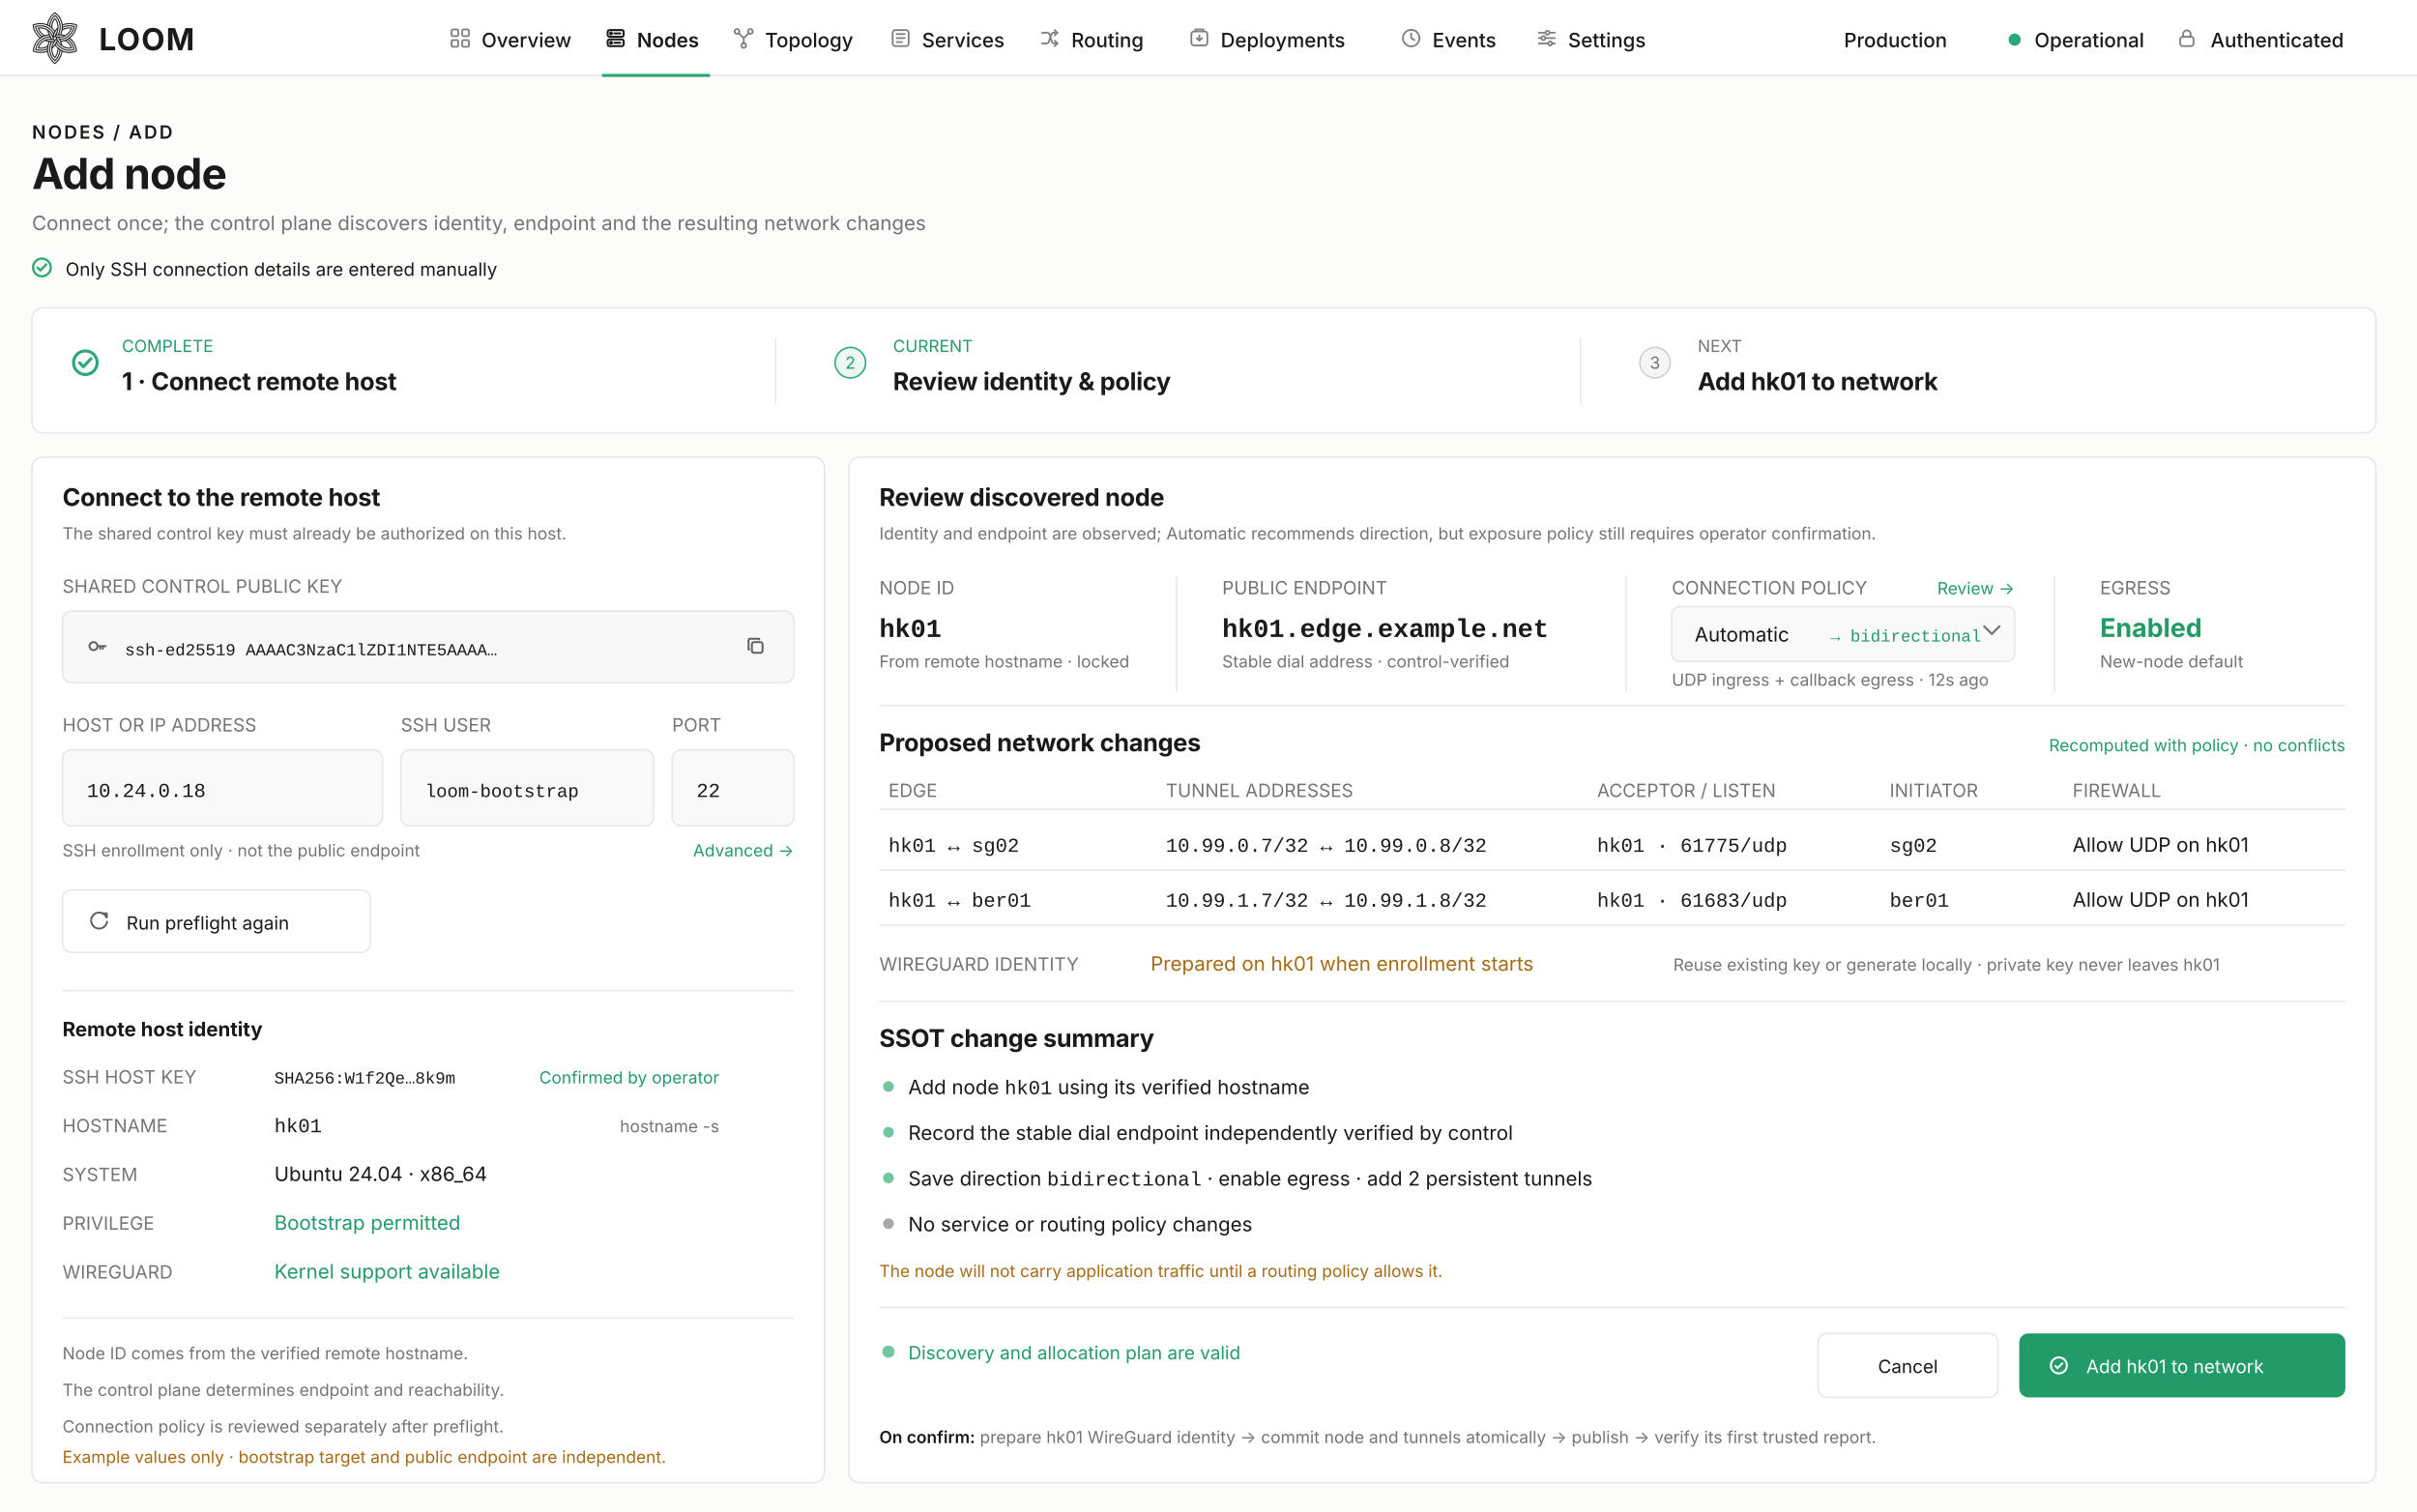
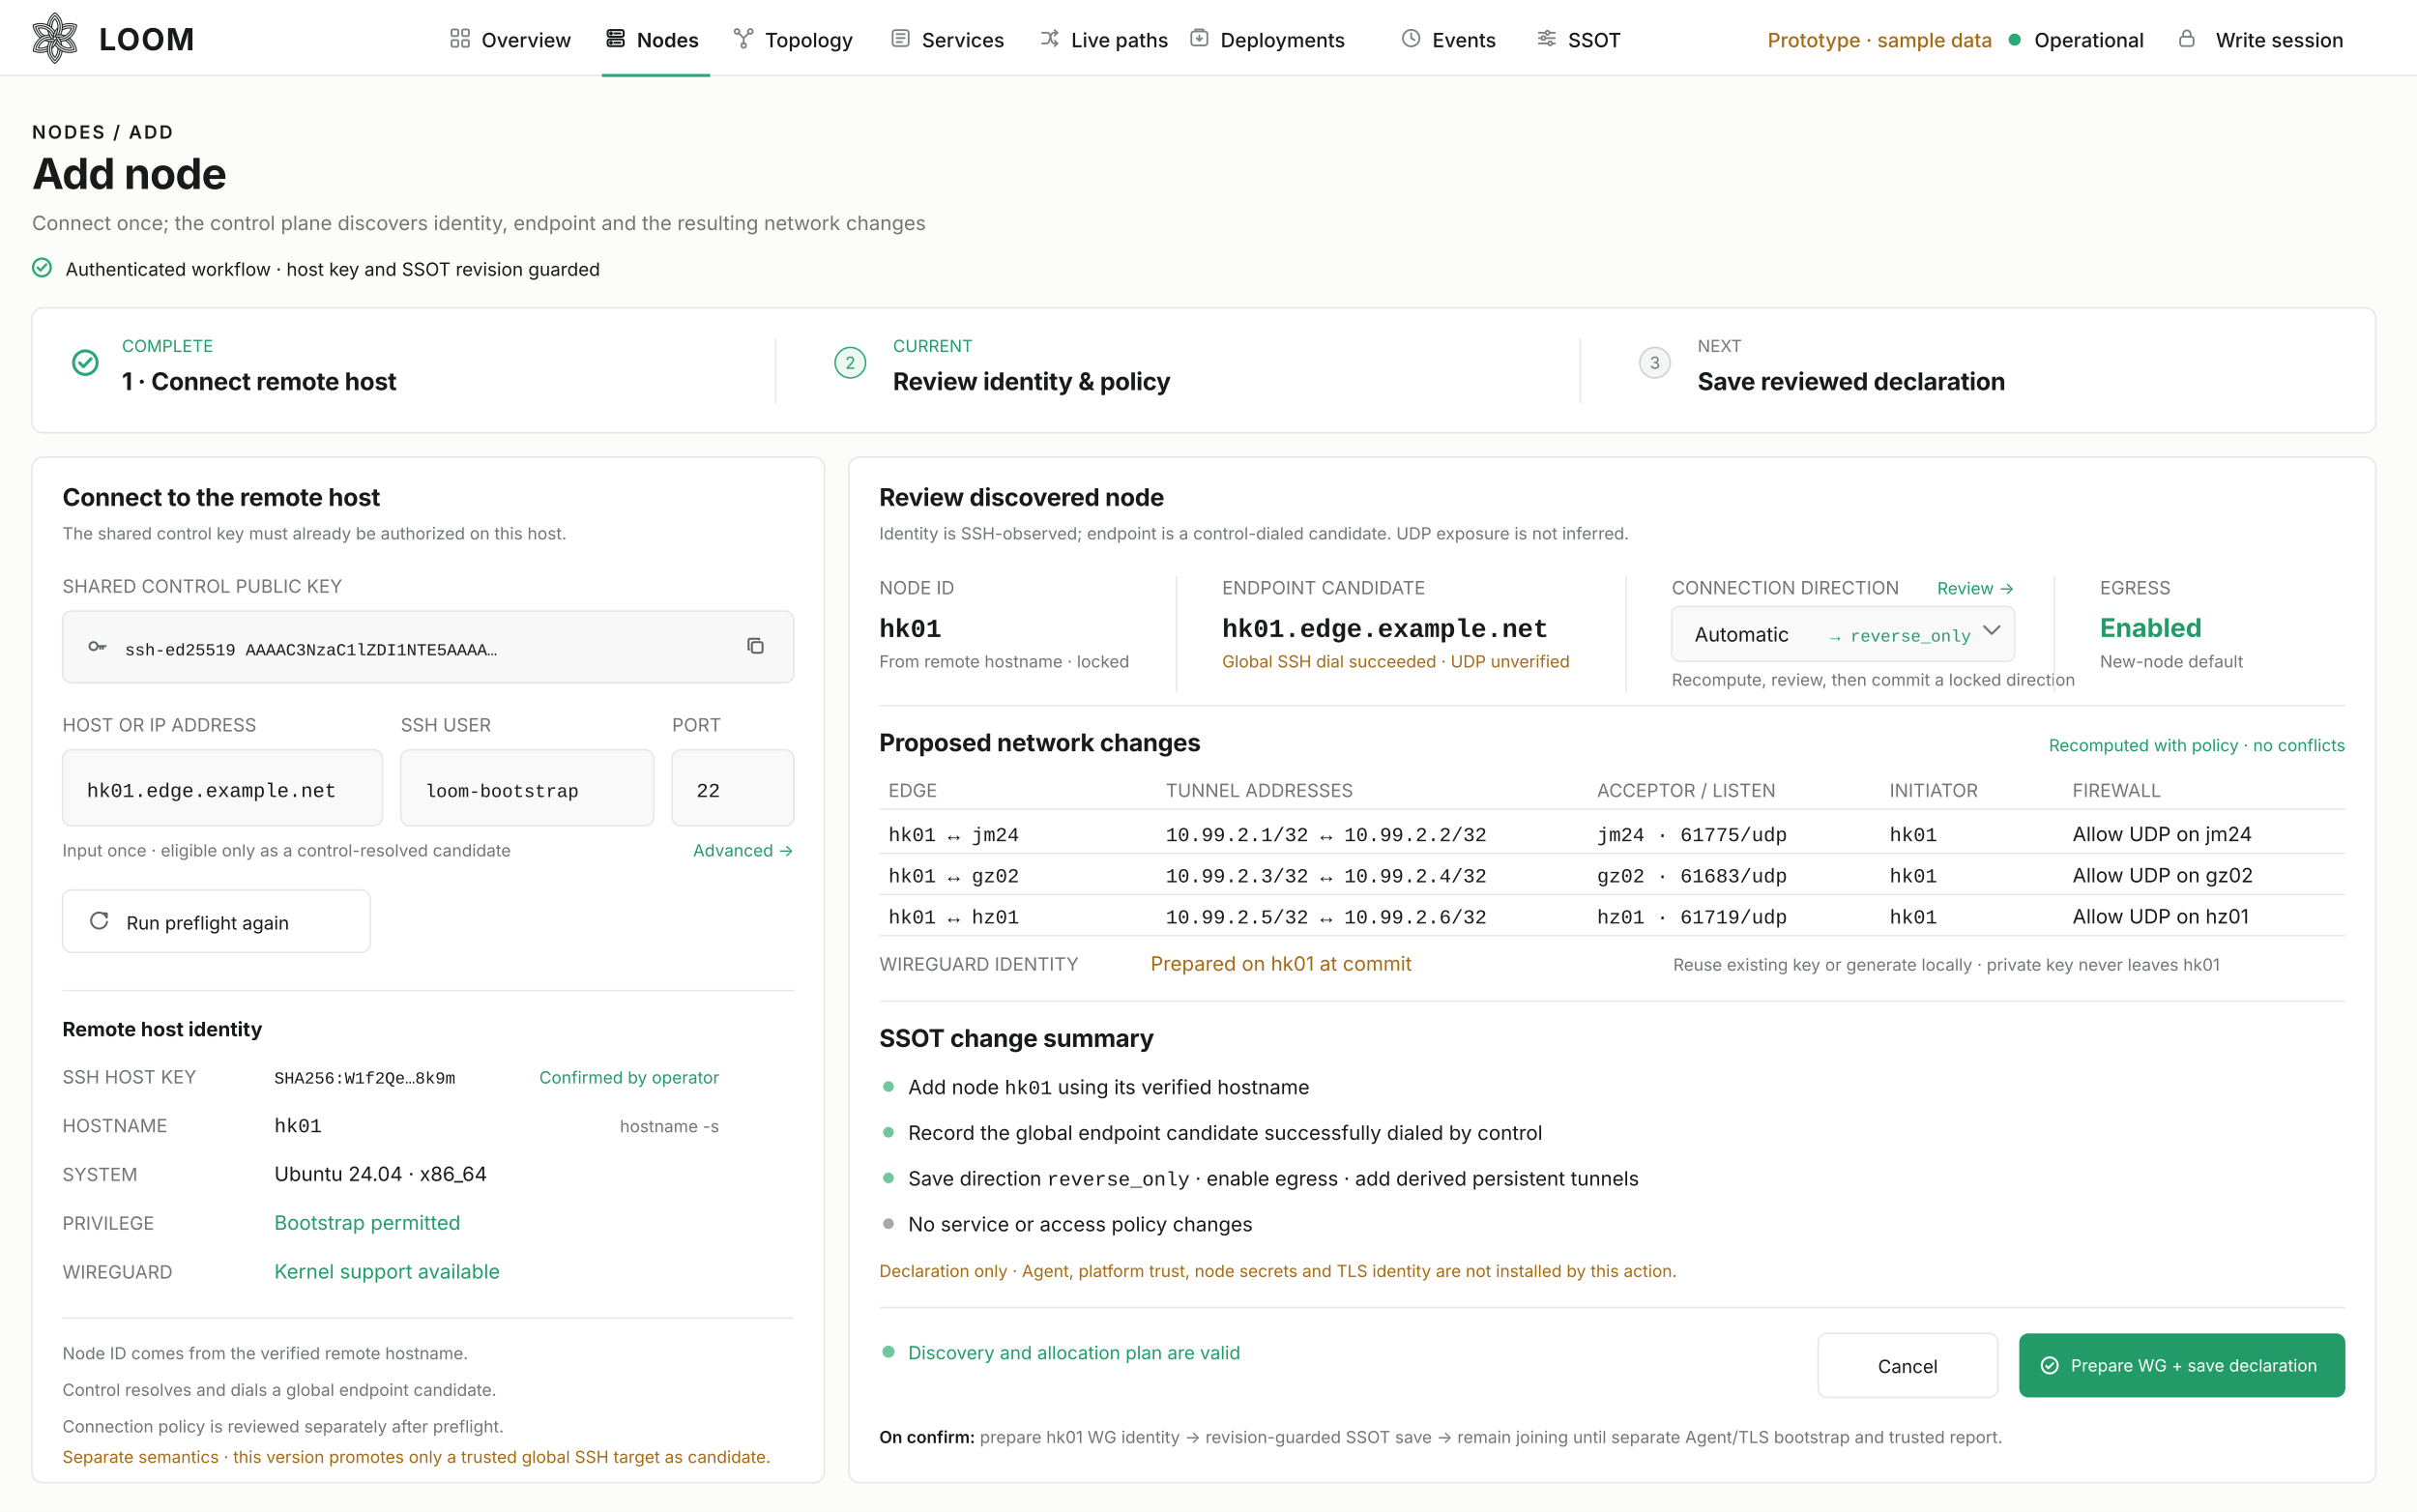
<svg xmlns="http://www.w3.org/2000/svg" width="1586" height="992" viewBox="0 0 1586 992" role="img" aria-labelledby="title description">
  <defs>
    <marker id="arrow-selected" markerWidth="7" markerHeight="7" refX="6" refY="3.5" orient="auto" markerUnits="strokeWidth">
      <path d="M0 0L7 3.5L0 7Z" fill="#2AA875" />
    </marker>
    <symbol id="icon-overview" viewBox="0 0 16 16">
      <rect x="1.5" y="1.5" width="5" height="5" rx="1" />
      <rect x="9.5" y="1.5" width="5" height="5" rx="1" />
      <rect x="1.5" y="9.5" width="5" height="5" rx="1" />
      <rect x="9.5" y="9.5" width="5" height="5" rx="1" />
    </symbol>
    <symbol id="icon-nodes" viewBox="0 0 16 16">
      <rect x="2" y="2" width="12" height="5" rx="1.4" />
      <rect x="2" y="9" width="12" height="5" rx="1.4" />
      <circle cx="4.5" cy="4.5" r=".7" />
      <circle cx="4.5" cy="11.5" r=".7" />
      <path d="M7 4.5h4.5M7 11.5h4.5" />
    </symbol>
    <symbol id="icon-topology" viewBox="0 0 16 16">
      <path d="M4.2 4.2L8 8m3.8-3.8L8 8m0 0v4.4" />
      <circle cx="3" cy="3" r="1.8" />
      <circle cx="13" cy="3" r="1.8" />
      <circle cx="8" cy="13.5" r="1.8" />
    </symbol>
    <symbol id="icon-services" viewBox="0 0 16 16">
      <rect x="2" y="2" width="12" height="12" rx="2" />
      <path d="M5 5h6M5 8h6M5 11h4" />
    </symbol>
    <symbol id="icon-traffic" viewBox="0 0 16 16">
      <path d="M2 4h4.2C9 4 8.2 12 11 12h2.5M2 12h3.5C8.4 12 7.7 4 10.7 4h2.8" />
      <path d="M11.5 2l2 2-2 2m0 4l2 2-2 2" />
    </symbol>
    <symbol id="icon-deployments" viewBox="0 0 16 16">
      <rect x="2" y="3" width="12" height="10.5" rx="2" />
      <path d="M5 3V1.5h6V3M8 6v4m-2-2 2 2 2-2" />
    </symbol>
    <symbol id="icon-events" viewBox="0 0 16 16">
      <circle cx="8" cy="8" r="6.2" />
      <path d="M8 4.5V8l2.5 1.5" />
    </symbol>
    <symbol id="icon-settings" viewBox="0 0 16 16">
      <path d="M2 4h5m3 0h4M2 8h2m3 0h7M2 12h7m3 0h2" />
      <circle cx="8.5" cy="4" r="1.5" />
      <circle cx="5.5" cy="8" r="1.5" />
      <circle cx="10.5" cy="12" r="1.5" />
    </symbol>
    <symbol id="icon-status-ok" viewBox="0 0 16 16">
      <circle cx="8" cy="8" r="6.2" />
      <path d="M5 8.1l2 2 4-4.2" />
    </symbol>
    <symbol id="icon-lock" viewBox="0 0 16 16">
      <rect x="3" y="7" width="10" height="7" rx="1.8" />
      <path d="M5.2 7V5a2.8 2.8 0 0 1 5.6 0v2" />
    </symbol>
    <symbol id="icon-refresh" viewBox="0 0 16 16">
      <path d="M13.6 5.8A6 6 0 1 0 14 9" />
      <path d="M10.8 2.7h3v3" />
    </symbol>
    <symbol id="icon-filter" viewBox="0 0 16 16">
      <path d="M2 3h12L9.5 8v4.2L6.5 14V8Z" />
    </symbol>
    <symbol id="icon-download" viewBox="0 0 16 16">
      <path d="M8 2v8m-3-3 3 3 3-3M2.5 13.5h11" />
    </symbol>
    <symbol id="icon-check" viewBox="0 0 16 16">
      <circle cx="8" cy="8" r="6" />
      <path d="M5 8l2 2 4-4" />
    </symbol>
    <symbol id="icon-save" viewBox="0 0 16 16">
      <path d="M2.5 2.5h9l2 2v9h-11Z" />
      <path d="M5 2.5v4h6v-4M5 13v-4h6v4" />
    </symbol>
    <symbol id="icon-plus" viewBox="0 0 16 16">
      <path d="M8 3v10M3 8h10" />
    </symbol>
    <symbol id="icon-search" viewBox="0 0 16 16">
      <circle cx="7" cy="7" r="4.5" />
      <path d="m10.5 10.5 3 3" />
    </symbol>
    <symbol id="icon-arrow-right" viewBox="0 0 16 16">
      <path d="M2.5 8h10M9 4.5 12.5 8 9 11.5" />
    </symbol>
    <symbol id="icon-edit" viewBox="0 0 16 16">
      <path d="M3 11.8 2.5 14l2.2-.5 8.2-8.2-1.7-1.7Z" />
      <path d="m10.3 4.5 1.7 1.7" />
    </symbol>
    <symbol id="icon-trash" viewBox="0 0 16 16">
      <path d="M3.5 4.5h9M6 4.5V2.7h4v1.8m1.5 0-.6 9h-5.8l-.6-9M6.8 7v4m2.4-4v4" />
    </symbol>
    <symbol id="icon-key" viewBox="0 0 16 16">
      <circle cx="5" cy="8" r="3" />
      <path d="M8 8h6m-2 0v2m-2-2v2" />
    </symbol>
    <symbol id="icon-copy" viewBox="0 0 16 16">
      <rect x="5" y="5" width="8" height="8" rx="1.5" />
      <path d="M3 10.5H2.5V3.5a1 1 0 0 1 1-1h7V3" />
    </symbol>
    <style>

      .ui { font-family: Inter, "Atkinson Hyperlegible Next", ui-sans-serif, system-ui, -apple-system, "Segoe UI", sans-serif; fill: #181B1A; }
      .mono { font-family: "Intel One Mono", "SFMono-Regular", Consolas, "Liberation Mono", monospace; }
      .muted { fill: #717674; }
      .faint { fill: #9BA09E; }
      .green { fill: #239B68; }
      .amber { fill: #A66A14; }
      .red { fill: #B84C4C; }
      .blue { fill: #477D9C; }
      .heading { font-size: 28px; font-weight: 700; letter-spacing: -0.45px; }
      .eyebrow { font-size: 12px; font-weight: 600; letter-spacing: 1.35px; }
      .section { font-size: 16px; font-weight: 650; letter-spacing: -0.15px; }
      .subsection { font-size: 13px; font-weight: 650; }
      .label { font-size: 13px; font-weight: 500; }
      .body { font-size: 13px; font-weight: 400; }
      .small { font-size: 12px; font-weight: 400; }
      .tiny { font-size: 11px; font-weight: 400; }
      .metric { font-size: 17px; font-weight: 650; }
      .wordmark { font-size: 20px; font-weight: 700; letter-spacing: 0.8px; }
      .nav { font-size: 13px; font-weight: 450; }
      .nav-icon { fill: none; stroke: #7D8280; stroke-width: 1.35; stroke-linecap: round; stroke-linejoin: round; }
      .nav-icon-active { fill: none; stroke: #181B1A; stroke-width: 1.5; stroke-linecap: round; stroke-linejoin: round; }
      .status-icon { fill: none; stroke: #2AA875; stroke-width: 1.6; stroke-linecap: round; stroke-linejoin: round; }
      .action-icon { fill: none; stroke: #5B6166; stroke-width: 1.45; stroke-linecap: round; stroke-linejoin: round; }
      .panel { fill: #FFFFFF; stroke: #E4E7E5; stroke-width: 1; }
      .panel-soft { fill: #F8F9F8; stroke: #E4E7E5; stroke-width: 1; }
      .rule { stroke: #E6E9E7; stroke-width: 1; }
      .rule-dark { stroke: #CBD0CD; stroke-width: 1; }
      .status-dot { fill: #2AA875; }
      .quiet-dot { fill: #72C69F; }
      .warn-dot { fill: #D79B3B; }
      .bad-dot { fill: #C65A5A; }
      .neutral-dot { fill: #A5AAA8; }
      .wg { fill: none; stroke: #A5AAA8; stroke-width: 1.25; stroke-linecap: round; }
      .candidate { fill: none; stroke: #B9BEBC; stroke-width: 1.35; stroke-dasharray: 5 6; stroke-linecap: round; }
      .selected { fill: none; stroke: #2AA875; stroke-width: 2; stroke-linecap: round; stroke-linejoin: round; marker-end: url(#arrow-selected); }
      .chip { fill: #F4F6F5; stroke: #DEE2DF; stroke-width: 1; }
      .chip-green { fill: #EEF8F3; stroke: #B9DEC9; stroke-width: 1; }
      .chip-amber { fill: #FFF8EB; stroke: #E7D3AB; stroke-width: 1; }
      .button { fill: #181B1A; }
      .button-green { fill: #239B68; }
      .button-disabled { fill: #EFF1F0; stroke: #DDE1DF; stroke-width: 1; }
      .code-bg { fill: #F7F8F7; stroke: #E4E7E5; stroke-width: 1; }
      .timeline { fill: none; stroke: #CBD0CD; stroke-width: 1.3; }
      .timeline-ok { fill: none; stroke: #2AA875; stroke-width: 1.7; }
      .stage-line { stroke: #2AA875; stroke-width: 1.5; }
      .route-dot { fill: #239B68; }
      .node-name { font-size: 14px; font-weight: 650; }

    </style>
  </defs>
  <rect width="1586" height="992" fill="#FCFCFB" />
  <rect x="0" y="0" width="1586" height="50" fill="#FFFFFF" />
  <line class="rule" x1="0" y1="49.5" x2="1586" y2="49.5" />
  <svg x="18" y="7" width="36" height="36" viewBox="127 112 1000 1000" preserveAspectRatio="xMidYMid meet" aria-label="Loom">
    <g transform="translate(0,1254) scale(1,-1)">
      <path d="M616 1108 c-67 -49 -118 -133 -129 -209 0 -6 0 -6 -14 -1 -75 27 -166 24 -239 -6 -13 -5 -14 -7 -11 -29 12 -80 53 -155 115 -211 l9 -8 -6 -5 c-61 -53 -100 -121 -114 -200 -5 -31 -5 -38 4 -42 57 -26 138 -34 203 -20 13 2 22 5 39 10 14 5 14 5 15 -2 9 -70 60 -155 121 -204 17 -15 18 -15 34 -2 47 37 87 93 107 151 7 20 16 52 16 60 0 4 1 4 12 0 72 -28 158 -27 236 3 17 6 17 7 15 27 -8 79 -49 159 -111 215 l-9 9 10 9 c61 53 105 139 114 219 2 15 1 16 -28 26 -75 25 -156 25 -227 -2 -4 -1 -8 -2 -8 -2 -1 0 -2 7 -3 15 -15 81 -60 152 -126 198 -12 9 -14 9 -25 1z M639 1084 c105 -82 142 -225 92 -356 -7 -18 -7 -17 -16 -17 -4 0 -8 1 -8 1 -1 1 1 7 4 15 32 78 30 170 -5 243 -16 35 -40 66 -68 88 -9 8 -11 8 -20 0 -47 -39 -82 -103 -93 -169 -1 -7 -2 -12 -2 -13 -1 0 -17 8 -17 9 -1 1 4 27 7 40 13 44 37 89 68 124 15 16 44 43 47 43 0 0 5 -3 11 -8z M638 1031 c77 -72 98 -200 50 -307 -3 -8 -5 -11 -7 -12 -2 -1 -17 -1 -18 0 -1 0 2 6 5 12 44 94 31 213 -31 278 -10 11 -12 10 -29 -12 -26 -36 -44 -83 -47 -128 0 -6 -1 -11 -1 -11 -1 0 -6 4 -16 11 -4 3 2 39 12 67 13 41 41 84 68 108 4 4 3 4 14 -6z M635 973 c24 -33 37 -74 40 -124 l0 -15 -10 -10 c-11 -11 -23 -25 -32 -38 -6 -8 -5 -9 -13 3 -9 13 -19 24 -30 36 l-10 10 0 13 c3 48 18 94 42 128 6 7 6 7 13 -3z M413 893 c79 -13 148 -56 193 -118 12 -17 11 -15 6 -26 -3 -6 -5 -10 -5 -10 0 0 -4 6 -9 13 -66 103 -190 147 -314 114 -20 -6 -21 -6 -14 -34 15 -60 54 -120 102 -158 9 -8 9 -7 0 -12 -9 -6 -8 -6 -18 2 -57 48 -97 120 -110 196 -2 14 -3 13 7 16 22 9 53 16 85 19 13 2 61 0 77 -2z M923 895 c30 -3 83 -16 89 -22 2 -2 -7 -43 -14 -64 -34 -100 -109 -176 -200 -203 -23 -7 -59 -13 -61 -11 -2 2 -8 16 -8 16 0 1 7 2 16 2 74 9 136 45 185 108 27 35 49 81 57 120 4 17 3 19 -13 24 -62 19 -135 15 -193 -9 -9 -4 -9 -5 -9 7 l0 10 9 3 c25 10 56 17 83 19 9 1 50 1 59 0z M400 854 c70 -9 134 -47 176 -104 7 -11 21 -34 21 -36 0 -2 -6 -24 -7 -25 0 -1 -4 5 -8 13 -38 76 -106 124 -190 134 -14 2 -49 1 -62 -1 -16 -3 -18 -5 -12 -21 14 -42 48 -88 87 -117 7 -5 13 -10 13 -10 0 -1 -17 -9 -18 -9 -5 0 -42 35 -56 52 -24 29 -46 72 -54 105 -3 11 -3 10 11 14 30 8 67 10 99 5z M926 854 c13 -1 39 -7 40 -9 2 -2 -8 -34 -17 -55 -43 -93 -125 -152 -220 -158 l-11 0 -6 9 c-3 5 -5 9 -5 9 0 1 8 1 18 1 56 0 107 23 153 69 29 29 59 79 63 104 1 10 -11 13 -53 12 -42 0 -71 -6 -107 -24 -12 -6 -11 -6 -10 5 1 4 1 9 1 10 0 3 1 3 13 8 45 19 93 26 141 19z M391 816 c30 -3 68 -16 91 -32 l6 -3 4 -15 c4 -16 10 -34 16 -47 4 -11 4 -11 -3 -11 -12 -2 -37 -6 -48 -9 -16 -4 -14 -4 -26 4 -38 25 -67 57 -86 96 -7 15 -7 16 0 17 10 1 36 1 46 0z M914 816 c3 -2 2 -5 -4 -18 -19 -39 -53 -75 -89 -97 l-8 -5 -11 3 c-15 4 -33 8 -45 9 -6 1 -11 2 -11 2 -1 0 1 7 4 14 6 17 12 36 15 48 l1 9 9 5 c27 15 55 25 85 30 10 1 51 1 54 0z M669 789 c-4 -19 -7 -27 -14 -39 -10 -18 -20 -39 -29 -64 -1 -4 -2 -5 -10 -9 -9 -5 -9 -5 -5 11 10 40 28 75 51 103 10 12 10 12 7 -2z M529 746 c14 -16 17 -20 25 -37 8 -17 22 -42 30 -54 5 -9 6 -24 1 -26 -7 -2 -13 5 -35 46 -15 28 -35 75 -35 83 0 2 7 -4 14 -12z M721 691 c25 -1 43 -3 61 -8 4 0 2 -2 -8 -5 -19 -6 -28 -7 -48 -6 -12 1 -29 1 -46 1 -36 -1 -37 -1 -33 11 2 7 1 6 24 7 12 0 23 1 26 1 2 0 13 0 24 -1z M525 681 c5 -10 5 -10 -7 -10 -120 -9 -223 -101 -248 -221 -4 -22 -4 -23 11 -28 61 -19 132 -16 192 7 5 2 9 3 10 3 0 0 0 -5 0 -10 l1 -9 -9 -4 c-62 -24 -145 -25 -216 -1 -17 5 -16 4 -14 15 15 104 74 190 160 235 34 17 63 25 108 30 8 1 7 2 12 -7z M638 655 l9 -4 0 -10 c1 -13 2 -12 -10 -19 l-9 -6 -10 6 -9 6 -1 11 0 11 9 5 c12 6 11 6 21 0z M683 651 c0 -1 6 -10 12 -21 18 -30 29 -54 39 -82 6 -19 6 -19 -4 -9 -16 16 -22 25 -30 42 -7 14 -25 48 -30 54 -2 3 -3 15 -1 16 1 2 13 1 14 0z M546 642 c3 -5 5 -9 5 -9 0 -1 -7 -1 -16 -1 -94 0 -185 -66 -216 -155 -7 -22 -6 -23 23 -27 44 -5 89 3 131 21 7 3 13 6 13 6 0 -1 -1 -5 -1 -11 l-1 -11 -11 -5 c-53 -22 -115 -26 -174 -12 -11 3 -10 3 -9 10 8 39 30 82 58 115 44 53 119 88 184 88 l9 0 5 -9z M902 622 c45 -39 79 -92 96 -151 5 -19 10 -43 10 -51 l1 -7 -14 -5 c-89 -30 -180 -22 -253 22 -40 25 -68 49 -93 83 l-7 10 4 7 c7 13 6 12 12 3 73 -104 198 -148 317 -110 12 4 13 4 8 27 -9 42 -31 88 -59 123 -8 10 -33 35 -42 41 -6 5 -6 5 2 11 9 6 8 6 18 -3z M542 610 c10 -1 27 -1 38 -1 l20 0 8 -5 c4 -2 8 -4 8 -5 0 0 -1 -2 -2 -4 l-1 -4 -43 0 c-45 1 -55 2 -81 7 -8 1 -14 3 -15 3 0 1 15 6 27 8 15 3 15 3 20 2 2 0 11 0 21 -1z M661 609 c5 -9 -53 -107 -73 -125 -3 -3 -3 0 1 14 4 17 8 26 14 37 12 18 31 52 34 60 1 2 4 5 11 10 11 7 11 7 13 4z M863 604 c48 -36 83 -90 98 -148 2 -7 3 -14 3 -14 -1 -1 -5 -3 -11 -4 -90 -23 -180 3 -247 69 -17 18 -42 51 -42 56 0 2 9 20 10 20 0 0 3 -4 5 -8 36 -66 102 -112 177 -124 12 -2 51 -2 64 0 19 4 21 5 17 17 -15 50 -55 103 -97 128 -1 1 -2 2 -2 2 0 1 17 10 19 10 0 0 3 -2 6 -4z M458 585 c12 -4 37 -9 48 -11 8 0 7 0 3 -10 -5 -13 -13 -36 -16 -49 -3 -13 -2 -12 -19 -21 -38 -19 -72 -26 -112 -25 -22 1 -23 1 -23 5 3 13 23 45 41 67 16 18 58 49 64 48 1 -1 7 -2 14 -4z M824 583 c35 -22 63 -53 81 -89 6 -12 11 -22 10 -23 -4 -3 -47 -2 -68 2 -26 5 -69 24 -82 35 0 1 -2 8 -4 17 -2 9 -6 23 -10 32 -6 19 -6 18 1 19 14 1 57 11 59 13 1 1 4 0 13 -6z M553 570 c1 -1 1 -2 -2 -7 -11 -21 -21 -55 -26 -82 -15 -86 17 -180 82 -245 20 -20 19 -20 40 0 44 45 71 101 82 165 1 6 2 11 2 11 0 1 4 -1 9 -4 l8 -4 0 -5 c-11 -74 -51 -146 -110 -198 -12 -10 -10 -10 -21 -1 -77 65 -122 167 -113 259 3 34 14 74 26 103 l4 9 9 0 c5 0 9 0 10 -1z M597 570 c0 -1 -4 -9 -8 -18 -43 -88 -35 -184 20 -258 15 -20 17 -21 27 -10 30 33 52 90 57 145 0 11 0 11 10 3 10 -7 9 -6 7 -19 -7 -62 -34 -117 -76 -161 l-7 -7 -8 8 c-51 50 -82 131 -77 200 3 35 12 70 28 103 l7 14 10 0 c5 0 10 0 10 0z M639 493 c5 -6 14 -17 22 -24 l13 -14 0 -8 c0 -44 -14 -93 -38 -130 -9 -14 -9 -14 -13 -8 -26 35 -42 84 -42 127 l0 11 12 12 c11 12 22 25 31 38 3 4 6 7 6 7 0 0 4 -5 9 -11z" fill="#252927" fill-rule="evenodd" clip-rule="evenodd" />
    </g>
  </svg>
  <text class="ui wordmark" x="65" y="33">LOOM</text>
  <g class="ui nav">
    <use href="#icon-overview" x="295" y="18" width="14" height="14" class="nav-icon" />
    <text x="316" y="31">Overview</text>
    <use href="#icon-nodes" x="397" y="18" width="14" height="14" class="nav-icon-active" />
    <text x="418" y="31" font-weight="600">Nodes</text>
    <use href="#icon-topology" x="481" y="18" width="14" height="14" class="nav-icon" />
    <text x="502" y="31">Topology</text>
    <use href="#icon-services" x="584" y="18" width="14" height="14" class="nav-icon" />
    <text x="605" y="31">Services</text>
    <use href="#icon-traffic" x="682" y="18" width="14" height="14" class="nav-icon" />
-     <text x="703" y="31">Routing</text>
+     <text x="703" y="31">Live paths</text>
    <use href="#icon-deployments" x="780" y="18" width="14" height="14" class="nav-icon" />
    <text x="801" y="31">Deployments</text>
    <use href="#icon-events" x="919" y="18" width="14" height="14" class="nav-icon" />
    <text x="940" y="31">Events</text>
    <use href="#icon-settings" x="1008" y="18" width="14" height="14" class="nav-icon" />
-     <text x="1029" y="31">Settings</text>
+     <text x="1029" y="31">SSOT</text>
  </g>
  <line x1="395" y1="49.5" x2="466" y2="49.5" stroke="#2AA875" stroke-width="2" />
  <g class="ui nav">
-     <text x="1210" y="31">Production</text>
+     <text class="amber" x="1160" y="31">Prototype · sample data</text>
    <circle class="status-dot" cx="1322" cy="26" r="4" />
    <text x="1335" y="31">Operational</text>
    <use href="#icon-lock" x="1428" y="18" width="14" height="14" class="nav-icon" />
-     <text x="1538" y="31" text-anchor="end">Authenticated</text>
+     <text x="1538" y="31" text-anchor="end">Write session</text>
  </g>
  <g class="ui">
    <text class="eyebrow" x="21" y="91">NODES / ADD</text>
    <text class="heading" x="21" y="124">Add node</text>
    <text class="body muted" x="21" y="151">Connect once; the control plane discovers identity, endpoint and the resulting network changes</text>
    <use href="#icon-status-ok" x="20" y="168" width="15" height="15" class="status-icon" />
-     <text class="small" x="43" y="181">Only SSH connection details are entered manually</text>
+     <text class="small" x="43" y="181">Authenticated workflow · host key and SSOT revision guarded</text>
  </g>
  <rect class="panel" x="21" y="202" width="1538" height="82" rx="7" />
  <g class="ui">
    <use href="#icon-status-ok" x="46" y="228" width="20" height="20" class="status-icon" />
    <text class="tiny green" x="80" y="231">COMPLETE</text>
    <text class="section" x="80" y="256">1 · Connect remote host</text>
    <circle cx="558" cy="238" r="10" fill="#EEF8F3" stroke="#2AA875" />
    <text class="tiny green" x="558" y="242" text-anchor="middle" font-weight="650">2</text>
    <text class="tiny green" x="586" y="231">CURRENT</text>
    <text class="section" x="586" y="256">Review identity &amp; policy</text>
    <circle cx="1086" cy="238" r="10" fill="#F4F6F5" stroke="#CBD0CD" />
    <text class="tiny muted" x="1086" y="242" text-anchor="middle" font-weight="650">3</text>
    <text class="tiny muted" x="1114" y="231">NEXT</text>
-     <text class="section" x="1114" y="256">Add hk01 to network</text>
+     <text class="section" x="1114" y="256">Save reviewed declaration</text>
  </g>
  <line class="rule" x1="509" y1="222" x2="509" y2="265" />
  <line class="rule" x1="1037" y1="222" x2="1037" y2="265" />
  <rect class="panel" x="21" y="300" width="520" height="673" rx="7" />
  <g class="ui">
    <text class="section" x="41" y="332">Connect to the remote host</text>
    <text class="tiny muted" x="41" y="354">The shared control key must already be authorized on this host.</text>
    <text class="small muted" x="41" y="389">SHARED CONTROL PUBLIC KEY</text>
    <rect class="code-bg" x="41" y="401" width="480" height="47" rx="6" />
    <use href="#icon-key" x="57" y="417" width="14" height="14" class="action-icon" />
    <text class="tiny mono" x="82" y="430">ssh-ed25519 AAAAC3NzaC1lZDI1NTE5AAAA…</text>
    <use href="#icon-copy" x="489" y="417" width="14" height="14" class="action-icon" aria-label="Copy shared control public key" />
    <text class="small muted" x="41" y="480">HOST OR IP ADDRESS</text>
    <text class="small muted" x="263" y="480">SSH USER</text>
    <text class="small muted" x="441" y="480">PORT</text>
    <rect class="panel-soft" x="41" y="492" width="210" height="50" rx="6" />
-     <text class="body mono" x="57" y="523">10.24.0.18</text>
+     <text class="body mono" x="57" y="523">hk01.edge.example.net</text>
    <rect class="panel-soft" x="263" y="492" width="166" height="50" rx="6" />
    <text class="small mono" x="279" y="523">loom-bootstrap</text>
    <rect class="panel-soft" x="441" y="492" width="80" height="50" rx="6" />
    <text class="body mono" x="457" y="523">22</text>
-     <text class="tiny muted" x="41" y="562">SSH enrollment only · not the public endpoint</text>
+     <text class="tiny muted" x="41" y="562">Input once · eligible only as a control-resolved candidate</text>
    <text class="tiny green" x="521" y="562" text-anchor="end">Advanced →</text>
    <rect class="panel" x="41" y="584" width="202" height="41" rx="6" />
    <use href="#icon-refresh" x="58" y="597" width="14" height="14" class="action-icon" />
    <text class="small" x="83" y="610">Run preflight again</text>
    <line class="rule" x1="41" y1="650" x2="521" y2="650" />
    <text class="subsection" x="41" y="680">Remote host identity</text>
    <text class="small muted" x="41" y="711">SSH HOST KEY</text>
    <text class="tiny mono" x="180" y="711">SHA256:W1f2Qe…8k9m</text>
    <text class="tiny green" x="472" y="711" text-anchor="end">Confirmed by operator</text>
    <text class="small muted" x="41" y="743">HOSTNAME</text>
    <text class="body mono" x="180" y="743">hk01</text>
    <text class="tiny muted" x="472" y="743" text-anchor="end">hostname -s</text>
    <text class="small muted" x="41" y="775">SYSTEM</text>
    <text class="body" x="180" y="775">Ubuntu 24.04 · x86_64</text>
    <text class="small muted" x="41" y="807">PRIVILEGE</text>
    <text class="body green" x="180" y="807">Bootstrap permitted</text>
    <text class="small muted" x="41" y="839">WIREGUARD</text>
    <text class="body green" x="180" y="839">Kernel support available</text>
    <line class="rule" x1="41" y1="865" x2="521" y2="865" />
    <text class="tiny muted" x="41" y="892">Node ID comes from the verified remote hostname.</text>
-     <text class="tiny muted" x="41" y="916">The control plane determines endpoint and reachability.</text>
+     <text class="tiny muted" x="41" y="916">Control resolves and dials a global endpoint candidate.</text>
    <text class="tiny muted" x="41" y="940">Connection policy is reviewed separately after preflight.</text>
-     <text class="tiny amber" x="41" y="960">Example values only · bootstrap target and public endpoint are independent.</text>
+     <text class="tiny amber" x="41" y="960">Separate semantics · this version promotes only a trusted global SSH target as candidate.</text>
  </g>
  <rect class="panel" x="557" y="300" width="1002" height="673" rx="7" />
  <g class="ui">
    <text class="section" x="577" y="332">Review discovered node</text>
-     <text class="tiny muted" x="577" y="354">Identity and endpoint are observed; Automatic recommends direction, but exposure policy still requires operator confirmation.</text>
+     <text class="tiny muted" x="577" y="354">Identity is SSH-observed; endpoint is a control-dialed candidate. UDP exposure is not inferred.</text>
    <text class="small muted" x="577" y="390">NODE ID</text>
    <text class="metric mono" x="577" y="418">hk01</text>
    <text class="tiny muted" x="577" y="438">From remote hostname · locked</text>
-     <text class="small muted" x="802" y="390">PUBLIC ENDPOINT</text>
+     <text class="small muted" x="802" y="390">ENDPOINT CANDIDATE</text>
    <text class="metric mono" x="802" y="418">hk01.edge.example.net</text>
-     <text class="tiny muted" x="802" y="438">Stable dial address · control-verified</text>
-     <text class="small muted" x="1097" y="390">CONNECTION POLICY</text>
+     <text class="tiny amber" x="802" y="438">Global SSH dial succeeded · UDP unverified</text>
+     <text class="small muted" x="1097" y="390">CONNECTION DIRECTION</text>
    <text class="tiny green" x="1322" y="390" text-anchor="end">Review →</text>
    <rect class="panel-soft" x="1097" y="398" width="225" height="36" rx="5" aria-label="Change connection policy" />
    <text class="body" x="1112" y="421">Automatic</text>
-     <text class="tiny green mono" x="1201" y="421">→ bidirectional</text>
+     <text class="tiny green mono" x="1201" y="421">→ reverse_only</text>
    <path d="M1302 411l5 5 5-5" fill="none" stroke="#717674" stroke-width="1.4" stroke-linecap="round" stroke-linejoin="round" />
-     <text class="tiny muted" x="1097" y="450">UDP ingress + callback egress · 12s ago</text>
+     <text class="tiny muted" x="1097" y="450">Recompute, review, then commit a locked direction</text>
    <text class="small muted" x="1378" y="390">EGRESS</text>
    <text class="metric green" x="1378" y="418">Enabled</text>
    <text class="tiny muted" x="1378" y="438">New-node default</text>
    <line class="rule" x1="772" y1="378" x2="772" y2="454" />
    <line class="rule" x1="1067" y1="378" x2="1067" y2="454" />
    <line class="rule" x1="1348" y1="378" x2="1348" y2="454" />
    <line class="rule" x1="577" y1="463" x2="1539" y2="463" />
    <text class="section" x="577" y="493">Proposed network changes</text>
    <text class="tiny green" x="1539" y="493" text-anchor="end">Recomputed with policy · no conflicts</text>
    <text class="small muted" x="583" y="523">EDGE</text>
    <text class="small muted" x="765" y="523">TUNNEL ADDRESSES</text>
    <text class="small muted" x="1048" y="523">ACCEPTOR / LISTEN</text>
    <text class="small muted" x="1240" y="523">INITIATOR</text>
    <text class="small muted" x="1360" y="523">FIREWALL</text>
    <line class="rule" x1="577" y1="531" x2="1539" y2="531" />
-     <text class="body mono" x="583" y="559">hk01 ↔ sg02</text>
-     <text class="body mono" x="765" y="559">10.99.0.7/32 ↔ 10.99.0.8/32</text>
-     <text class="body mono" x="1048" y="559">hk01 · 61775/udp</text>
-     <text class="body mono" x="1240" y="559">sg02</text>
-     <text class="body" x="1360" y="559">Allow UDP on hk01</text>
-     <text class="body mono" x="583" y="595">hk01 ↔ ber01</text>
-     <text class="body mono" x="765" y="595">10.99.1.7/32 ↔ 10.99.1.8/32</text>
-     <text class="body mono" x="1048" y="595">hk01 · 61683/udp</text>
-     <text class="body mono" x="1240" y="595">ber01</text>
-     <text class="body" x="1360" y="595">Allow UDP on hk01</text>
-     <line class="rule" x1="577" y1="571" x2="1539" y2="571" />
-     <line class="rule" x1="577" y1="607" x2="1539" y2="607" />
+     <text class="body mono" x="583" y="552">hk01 ↔ jm24</text>
+     <text class="body mono" x="765" y="552">10.99.2.1/32 ↔ 10.99.2.2/32</text>
+     <text class="body mono" x="1048" y="552">jm24 · 61775/udp</text>
+     <text class="body mono" x="1240" y="552">hk01</text>
+     <text class="body" x="1360" y="552">Allow UDP on jm24</text>
+     <text class="body mono" x="583" y="579">hk01 ↔ gz02</text>
+     <text class="body mono" x="765" y="579">10.99.2.3/32 ↔ 10.99.2.4/32</text>
+     <text class="body mono" x="1048" y="579">gz02 · 61683/udp</text>
+     <text class="body mono" x="1240" y="579">hk01</text>
+     <text class="body" x="1360" y="579">Allow UDP on gz02</text>
+     <text class="body mono" x="583" y="606">hk01 ↔ hz01</text>
+     <text class="body mono" x="765" y="606">10.99.2.5/32 ↔ 10.99.2.6/32</text>
+     <text class="body mono" x="1048" y="606">hz01 · 61719/udp</text>
+     <text class="body mono" x="1240" y="606">hk01</text>
+     <text class="body" x="1360" y="606">Allow UDP on hz01</text>
+     <line class="rule" x1="577" y1="560" x2="1539" y2="560" />
+     <line class="rule" x1="577" y1="587" x2="1539" y2="587" />
+     <line class="rule" x1="577" y1="614" x2="1539" y2="614" />
    <text class="small muted" x="577" y="637">WIREGUARD IDENTITY</text>
-     <text class="body amber" x="755" y="637">Prepared on hk01 when enrollment starts</text>
+     <text class="body amber" x="755" y="637">Prepared on hk01 at commit</text>
    <text class="tiny muted" x="1098" y="637">Reuse existing key or generate locally · private key never leaves hk01</text>
    <line class="rule" x1="577" y1="657" x2="1539" y2="657" />
    <text class="section" x="577" y="687">SSOT change summary</text>
    <circle class="quiet-dot" cx="583" cy="713" r="3.5" />
    <text class="body" x="596" y="718">Add node <tspan class="mono">hk01</tspan> using its verified hostname</text>
    <circle class="quiet-dot" cx="583" cy="743" r="3.5" />
-     <text class="body" x="596" y="748">Record the stable dial endpoint independently verified by control</text>
+     <text class="body" x="596" y="748">Record the global endpoint candidate successfully dialed by control</text>
    <circle class="quiet-dot" cx="583" cy="773" r="3.5" />
-     <text class="body" x="596" y="778">Save direction <tspan class="mono">bidirectional</tspan> · enable egress · add 2 persistent tunnels</text>
+     <text class="body" x="596" y="778">Save direction <tspan class="mono">reverse_only</tspan> · enable egress · add derived persistent tunnels</text>
    <circle class="neutral-dot" cx="583" cy="803" r="3.5" />
-     <text class="body" x="596" y="808">No service or routing policy changes</text>
-     <text class="tiny amber" x="577" y="838">The node will not carry application traffic until a routing policy allows it.</text>
+     <text class="body" x="596" y="808">No service or access policy changes</text>
+     <text class="tiny amber" x="577" y="838">Declaration only · Agent, platform trust, node secrets and TLS identity are not installed by this action.</text>
    <line class="rule" x1="577" y1="858" x2="1539" y2="858" />
    <circle class="quiet-dot" cx="583" cy="887" r="4" />
    <text class="small green" x="596" y="892">Discovery and allocation plan are valid</text>
    <rect class="panel" x="1193" y="875" width="118" height="42" rx="6" />
    <text class="small" x="1252" y="901" text-anchor="middle">Cancel</text>
    <rect class="button-green" x="1325" y="875" width="214" height="42" rx="6" />
-     <use href="#icon-check" x="1344" y="889" width="14" height="14" stroke="#FFFFFF" fill="none" stroke-width="1.5" />
-     <text class="small" x="1369" y="901" fill="#FFFFFF">Add hk01 to network</text>
+     <use href="#icon-check" x="1338" y="889" width="14" height="14" stroke="#FFFFFF" fill="none" stroke-width="1.5" />
+     <text class="tiny" x="1359" y="900" fill="#FFFFFF">Prepare WG + save declaration</text>
    <text class="tiny muted" x="577" y="947">
-       <tspan font-weight="600" fill="#181B1A">On confirm:</tspan> prepare hk01 WireGuard identity → commit node and tunnels atomically → publish → verify its first trusted report.</text>
+       <tspan font-weight="600" fill="#181B1A">On confirm:</tspan> prepare hk01 WG identity → revision-guarded SSOT save → remain joining until separate Agent/TLS bootstrap and trusted report.</text>
  </g>
</svg>
